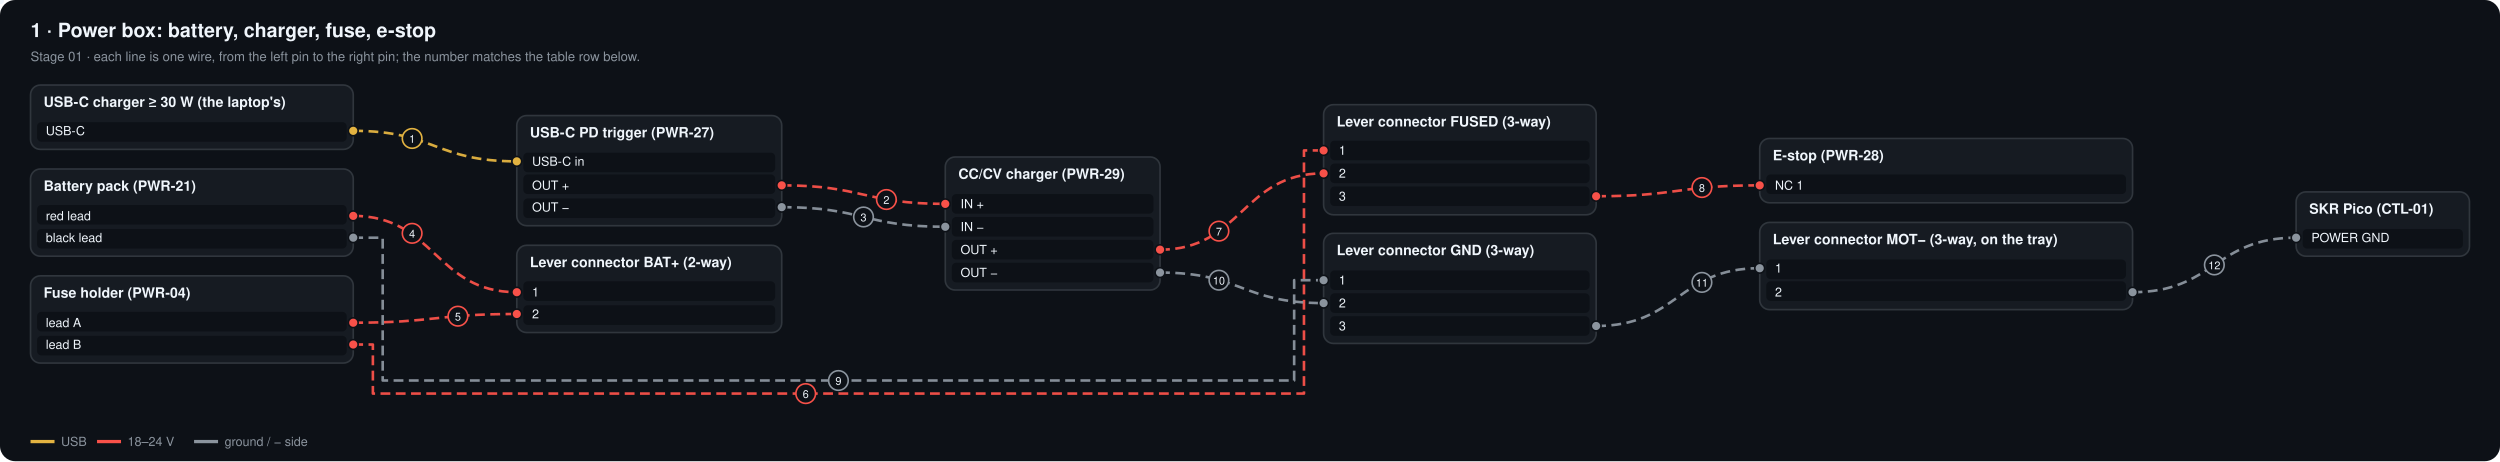
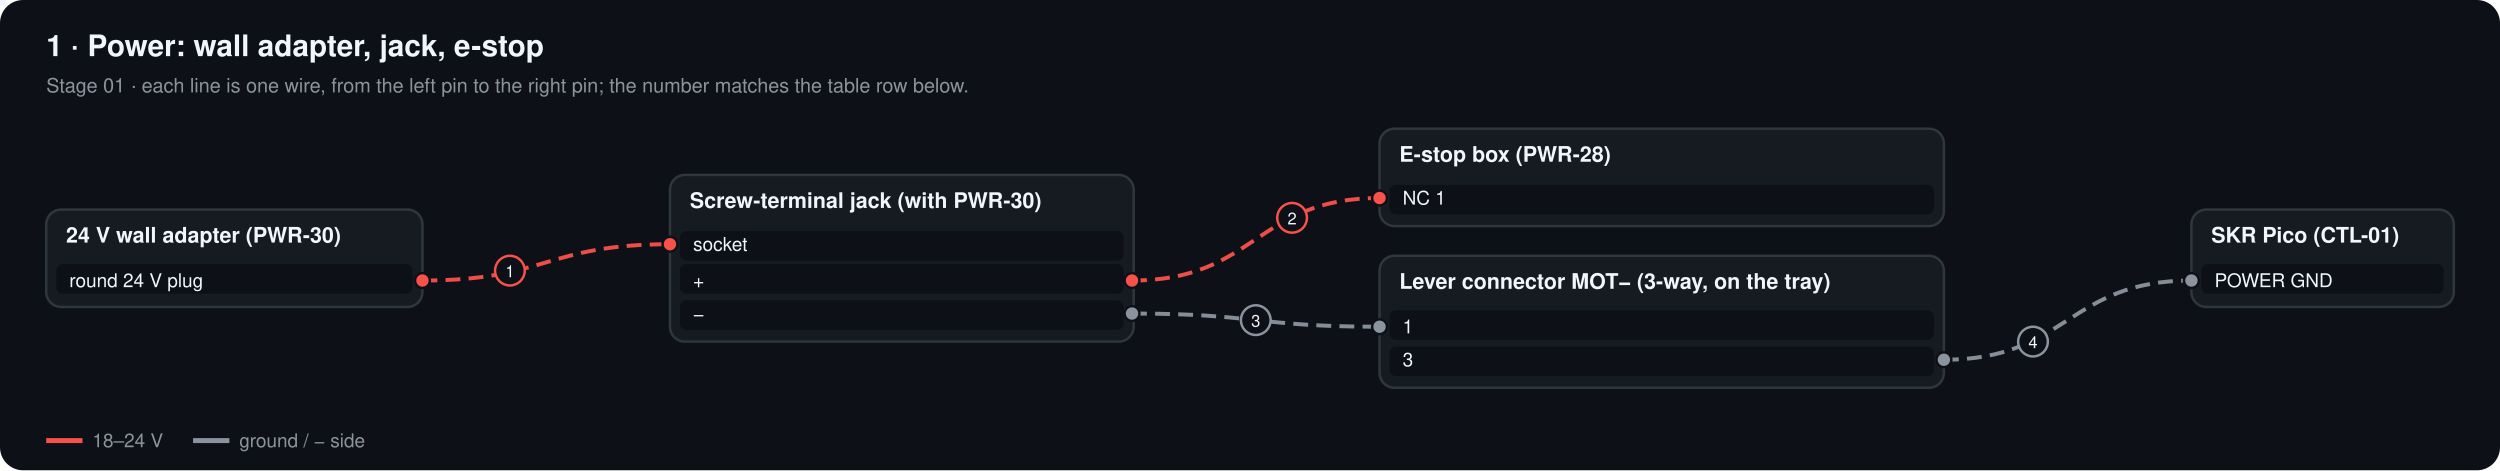
- <svg xmlns="http://www.w3.org/2000/svg" viewBox="0 0 2293 423" font-family="Segoe UI,Helvetica,Arial,sans-serif">
-   <rect width="2293" height="423" rx="14" fill="#0d1117" />
-   <text x="28" y="34" fill="#f0f6fc" font-size="18" font-weight="600">1 · Power box: battery, charger, fuse, e-stop</text>
+ <svg xmlns="http://www.w3.org/2000/svg" viewBox="0 0 1515 285" font-family="Segoe UI,Helvetica,Arial,sans-serif">
+   <rect width="1515" height="285" rx="14" fill="#0d1117" />
+   <text x="28" y="34" fill="#f0f6fc" font-size="18" font-weight="600">1 · Power: wall adapter, jack, e-stop</text>
  <text x="28" y="56" fill="#8b949e" font-size="12">Stage 01 · each line is one wire, from the left pin to the right pin; the number matches the table row below.</text>
-   <rect x="28" y="78" width="296" height="59" rx="9" fill="#161b22" stroke="#30363d" stroke-width="1.5" />
-   <text x="40" y="98" fill="#f0f6fc" font-size="13" font-weight="600">USB-C charger ≥ 30 W (the laptop's)</text>
-   <rect x="34" y="112" width="284" height="18" rx="4" fill="#0d1117" />
-   <text x="42" y="124" fill="#f0f6fc" font-size="11.5">USB-C</text>
-   <rect x="474" y="106" width="243" height="101" rx="9" fill="#161b22" stroke="#30363d" stroke-width="1.5" />
-   <text x="486" y="126" fill="#f0f6fc" font-size="13" font-weight="600">USB-C PD trigger (PWR-27)</text>
-   <rect x="480" y="140" width="231" height="18" rx="4" fill="#0d1117" />
-   <text x="488" y="152" fill="#f0f6fc" font-size="11.5">USB-C in</text>
-   <rect x="480" y="160" width="231" height="18" rx="4" fill="#0d1117" />
-   <text x="488" y="174" fill="#f0f6fc" font-size="11.5">OUT +</text>
-   <rect x="480" y="182" width="231" height="18" rx="4" fill="#0d1117" />
-   <text x="488" y="194" fill="#f0f6fc" font-size="11.5">OUT −</text>
-   <rect x="867" y="144" width="197" height="122" rx="9" fill="#161b22" stroke="#30363d" stroke-width="1.5" />
-   <text x="879" y="164" fill="#f0f6fc" font-size="13" font-weight="600">CC/CV charger (PWR-29)</text>
-   <rect x="873" y="178" width="185" height="18" rx="4" fill="#0d1117" />
-   <text x="881" y="191" fill="#f0f6fc" font-size="11.5">IN +</text>
-   <rect x="873" y="199" width="185" height="18" rx="4" fill="#0d1117" />
-   <text x="881" y="212" fill="#f0f6fc" font-size="11.5">IN −</text>
-   <rect x="873" y="220" width="185" height="18" rx="4" fill="#0d1117" />
-   <text x="881" y="233" fill="#f0f6fc" font-size="11.5">OUT +</text>
-   <rect x="873" y="241" width="185" height="18" rx="4" fill="#0d1117" />
-   <text x="881" y="254" fill="#f0f6fc" font-size="11.5">OUT −</text>
-   <rect x="28" y="155" width="296" height="80" rx="9" fill="#161b22" stroke="#30363d" stroke-width="1.5" />
-   <text x="40" y="175" fill="#f0f6fc" font-size="13" font-weight="600">Battery pack (PWR-21)</text>
-   <rect x="34" y="188" width="284" height="18" rx="4" fill="#0d1117" />
-   <text x="42" y="202" fill="#f0f6fc" font-size="11.5">red lead</text>
-   <rect x="34" y="210" width="284" height="18" rx="4" fill="#0d1117" />
-   <text x="42" y="222" fill="#f0f6fc" font-size="11.5">black lead</text>
-   <rect x="474" y="225" width="243" height="80" rx="9" fill="#161b22" stroke="#30363d" stroke-width="1.5" />
-   <text x="486" y="245" fill="#f0f6fc" font-size="13" font-weight="600">Lever connector BAT+ (2-way)</text>
-   <rect x="480" y="258" width="231" height="18" rx="4" fill="#0d1117" />
-   <text x="488" y="272" fill="#f0f6fc" font-size="11.5">1</text>
-   <rect x="480" y="280" width="231" height="18" rx="4" fill="#0d1117" />
-   <text x="488" y="292" fill="#f0f6fc" font-size="11.5">2</text>
-   <rect x="28" y="253" width="296" height="80" rx="9" fill="#161b22" stroke="#30363d" stroke-width="1.5" />
-   <text x="40" y="273" fill="#f0f6fc" font-size="13" font-weight="600">Fuse holder (PWR-04)</text>
-   <rect x="34" y="286" width="284" height="18" rx="4" fill="#0d1117" />
-   <text x="42" y="300" fill="#f0f6fc" font-size="11.5">lead A</text>
-   <rect x="34" y="308" width="284" height="18" rx="4" fill="#0d1117" />
-   <text x="42" y="320" fill="#f0f6fc" font-size="11.5">lead B</text>
-   <rect x="1214" y="96" width="250" height="101" rx="9" fill="#161b22" stroke="#30363d" stroke-width="1.5" />
-   <text x="1226" y="116" fill="#f0f6fc" font-size="13" font-weight="600">Lever connector FUSED (3-way)</text>
-   <rect x="1220" y="129" width="238" height="18" rx="4" fill="#0d1117" />
-   <text x="1228" y="142" fill="#f0f6fc" font-size="11.5">1</text>
-   <rect x="1220" y="150" width="238" height="18" rx="4" fill="#0d1117" />
-   <text x="1228" y="163" fill="#f0f6fc" font-size="11.5">2</text>
-   <rect x="1220" y="171" width="238" height="18" rx="4" fill="#0d1117" />
-   <text x="1228" y="184" fill="#f0f6fc" font-size="11.5">3</text>
-   <rect x="1614" y="127" width="342" height="59" rx="9" fill="#161b22" stroke="#30363d" stroke-width="1.5" />
-   <text x="1626" y="147" fill="#f0f6fc" font-size="13" font-weight="600">E-stop (PWR-28)</text>
-   <rect x="1620" y="160" width="330" height="18" rx="4" fill="#0d1117" />
-   <text x="1628" y="174" fill="#f0f6fc" font-size="11.5">NC 1</text>
-   <rect x="1214" y="214" width="250" height="101" rx="9" fill="#161b22" stroke="#30363d" stroke-width="1.5" />
-   <text x="1226" y="234" fill="#f0f6fc" font-size="13" font-weight="600">Lever connector GND (3-way)</text>
-   <rect x="1220" y="248" width="238" height="18" rx="4" fill="#0d1117" />
-   <text x="1228" y="261" fill="#f0f6fc" font-size="11.5">1</text>
-   <rect x="1220" y="269" width="238" height="18" rx="4" fill="#0d1117" />
-   <text x="1228" y="282" fill="#f0f6fc" font-size="11.5">2</text>
-   <rect x="1220" y="290" width="238" height="18" rx="4" fill="#0d1117" />
-   <text x="1228" y="303" fill="#f0f6fc" font-size="11.5">3</text>
-   <rect x="1614" y="204" width="342" height="80" rx="9" fill="#161b22" stroke="#30363d" stroke-width="1.5" />
-   <text x="1626" y="224" fill="#f0f6fc" font-size="13" font-weight="600">Lever connector MOT− (3-way, on the tray)</text>
-   <rect x="1620" y="238" width="330" height="18" rx="4" fill="#0d1117" />
-   <text x="1628" y="250" fill="#f0f6fc" font-size="11.5">1</text>
-   <rect x="1620" y="258" width="330" height="18" rx="4" fill="#0d1117" />
-   <text x="1628" y="272" fill="#f0f6fc" font-size="11.5">2</text>
-   <rect x="2106" y="176" width="159" height="59" rx="9" fill="#161b22" stroke="#30363d" stroke-width="1.5" />
-   <text x="2118" y="196" fill="#f0f6fc" font-size="13" font-weight="600">SKR Pico (CTL-01)</text>
-   <rect x="2112" y="210" width="147" height="18" rx="4" fill="#0d1117" />
-   <text x="2120" y="222" fill="#f0f6fc" font-size="11.5">POWER GND</text>
-   <path d="M324,120 C399,120 399,148 474,148" fill="none" stroke="#e3b341" stroke-width="2.4" stroke-linejoin="round" stroke-dasharray="9 5" opacity="0.95">
+   <rect x="28" y="127" width="228" height="59" rx="9" fill="#161b22" stroke="#30363d" stroke-width="1.5" />
+   <text x="40" y="147" fill="#f0f6fc" font-size="13" font-weight="600">24 V wall adapter (PWR-30)</text>
+   <rect x="34" y="160" width="216" height="18" rx="4" fill="#0d1117" />
+   <text x="42" y="174" fill="#f0f6fc" font-size="11.5">round 24 V plug</text>
+   <rect x="406" y="106" width="281" height="101" rx="9" fill="#161b22" stroke="#30363d" stroke-width="1.5" />
+   <text x="418" y="126" fill="#f0f6fc" font-size="13" font-weight="600">Screw-terminal jack (with PWR-30)</text>
+   <rect x="412" y="140" width="269" height="18" rx="4" fill="#0d1117" />
+   <text x="420" y="152" fill="#f0f6fc" font-size="11.5">socket</text>
+   <rect x="412" y="160" width="269" height="18" rx="4" fill="#0d1117" />
+   <text x="420" y="174" fill="#f0f6fc" font-size="11.5">+</text>
+   <rect x="412" y="182" width="269" height="18" rx="4" fill="#0d1117" />
+   <text x="420" y="194" fill="#f0f6fc" font-size="11.5">−</text>
+   <rect x="836" y="78" width="342" height="59" rx="9" fill="#161b22" stroke="#30363d" stroke-width="1.5" />
+   <text x="848" y="98" fill="#f0f6fc" font-size="13" font-weight="600">E-stop box (PWR-28)</text>
+   <rect x="842" y="112" width="330" height="18" rx="4" fill="#0d1117" />
+   <text x="850" y="124" fill="#f0f6fc" font-size="11.5">NC 1</text>
+   <rect x="836" y="155" width="342" height="80" rx="9" fill="#161b22" stroke="#30363d" stroke-width="1.5" />
+   <text x="848" y="175" fill="#f0f6fc" font-size="13" font-weight="600">Lever connector MOT− (3-way, on the tray)</text>
+   <rect x="842" y="188" width="330" height="18" rx="4" fill="#0d1117" />
+   <text x="850" y="202" fill="#f0f6fc" font-size="11.5">1</text>
+   <rect x="842" y="210" width="330" height="18" rx="4" fill="#0d1117" />
+   <text x="850" y="222" fill="#f0f6fc" font-size="11.5">3</text>
+   <rect x="1328" y="127" width="159" height="59" rx="9" fill="#161b22" stroke="#30363d" stroke-width="1.5" />
+   <text x="1340" y="147" fill="#f0f6fc" font-size="13" font-weight="600">SKR Pico (CTL-01)</text>
+   <rect x="1334" y="160" width="147" height="18" rx="4" fill="#0d1117" />
+   <text x="1342" y="174" fill="#f0f6fc" font-size="11.5">POWER GND</text>
+   <path d="M256,170 C331,170 331,148 406,148" fill="none" stroke="#f85149" stroke-width="2.4" stroke-linejoin="round" stroke-dasharray="9 5" opacity="0.95">
    <animate attributeName="stroke-dashoffset" from="28" to="0" dur="1.3s" repeatCount="indefinite" />
  </path>
  <circle r="3.6" fill="#f0f6fc">
-     <animateMotion dur="2.6s" begin="0.29s" repeatCount="indefinite" path="M324,120 C399,120 399,148 474,148" />
+     <animateMotion dur="2.6s" begin="0.29s" repeatCount="indefinite" path="M256,170 C331,170 331,148 406,148" />
  </circle>
-   <circle cx="324" cy="120" r="4.5" fill="#e3b341" stroke="#0d1117" stroke-width="1.5" />
-   <circle cx="474" cy="148" r="4.5" fill="#e3b341" stroke="#0d1117" stroke-width="1.5" />
-   <circle cx="378" cy="127" r="9" fill="#0d1117" stroke="#e3b341" stroke-width="1.5" />
-   <text x="378" y="131" fill="#f0f6fc" font-size="10" text-anchor="middle">1</text>
-   <path d="M717,170 C792,170 792,187 867,187" fill="none" stroke="#f85149" stroke-width="2.4" stroke-linejoin="round" stroke-dasharray="9 5" opacity="0.95">
+   <circle cx="256" cy="170" r="4.5" fill="#f85149" stroke="#0d1117" stroke-width="1.5" />
+   <circle cx="406" cy="148" r="4.5" fill="#f85149" stroke="#0d1117" stroke-width="1.5" />
+   <circle cx="309" cy="164" r="9" fill="#0d1117" stroke="#f85149" stroke-width="1.5" />
+   <text x="309" y="168" fill="#f0f6fc" font-size="10" text-anchor="middle">1</text>
+   <path d="M686,170 C761,170 761,120 836,120" fill="none" stroke="#f85149" stroke-width="2.4" stroke-linejoin="round" stroke-dasharray="9 5" opacity="0.95">
    <animate attributeName="stroke-dashoffset" from="28" to="0" dur="1.3s" repeatCount="indefinite" />
  </path>
  <circle r="3.6" fill="#f0f6fc">
-     <animateMotion dur="2.6s" begin="0.58s" repeatCount="indefinite" path="M717,170 C792,170 792,187 867,187" />
+     <animateMotion dur="2.6s" begin="0.58s" repeatCount="indefinite" path="M686,170 C761,170 761,120 836,120" />
  </circle>
-   <circle cx="717" cy="170" r="4.5" fill="#f85149" stroke="#0d1117" stroke-width="1.5" />
-   <circle cx="867" cy="187" r="4.5" fill="#f85149" stroke="#0d1117" stroke-width="1.5" />
-   <circle cx="813" cy="183" r="9" fill="#0d1117" stroke="#f85149" stroke-width="1.5" />
-   <text x="813" y="187" fill="#f0f6fc" font-size="10" text-anchor="middle">2</text>
-   <path d="M717,190 C792,190 792,208 867,208" fill="none" stroke="#8b949e" stroke-width="2.4" stroke-linejoin="round" stroke-dasharray="9 5" opacity="0.95">
+   <circle cx="686" cy="170" r="4.5" fill="#f85149" stroke="#0d1117" stroke-width="1.5" />
+   <circle cx="836" cy="120" r="4.5" fill="#f85149" stroke="#0d1117" stroke-width="1.5" />
+   <circle cx="783" cy="132" r="9" fill="#0d1117" stroke="#f85149" stroke-width="1.5" />
+   <text x="783" y="136" fill="#f0f6fc" font-size="10" text-anchor="middle">2</text>
+   <path d="M686,190 C761,190 761,198 836,198" fill="none" stroke="#8b949e" stroke-width="2.4" stroke-linejoin="round" stroke-dasharray="9 5" opacity="0.95">
    <animate attributeName="stroke-dashoffset" from="28" to="0" dur="1.3s" repeatCount="indefinite" />
  </path>
  <circle r="3.6" fill="#f0f6fc">
-     <animateMotion dur="2.6s" begin="0.87s" repeatCount="indefinite" path="M717,190 C792,190 792,208 867,208" />
+     <animateMotion dur="2.6s" begin="0.87s" repeatCount="indefinite" path="M686,190 C761,190 761,198 836,198" />
  </circle>
-   <circle cx="717" cy="190" r="4.5" fill="#8b949e" stroke="#0d1117" stroke-width="1.5" />
-   <circle cx="867" cy="208" r="4.5" fill="#8b949e" stroke="#0d1117" stroke-width="1.5" />
-   <circle cx="792" cy="199" r="9" fill="#0d1117" stroke="#8b949e" stroke-width="1.5" />
-   <text x="792" y="203" fill="#f0f6fc" font-size="10" text-anchor="middle">3</text>
-   <path d="M324,198 C399,198 399,268 474,268" fill="none" stroke="#f85149" stroke-width="2.4" stroke-linejoin="round" stroke-dasharray="9 5" opacity="0.95">
+   <circle cx="686" cy="190" r="4.5" fill="#8b949e" stroke="#0d1117" stroke-width="1.5" />
+   <circle cx="836" cy="198" r="4.5" fill="#8b949e" stroke="#0d1117" stroke-width="1.5" />
+   <circle cx="761" cy="194" r="9" fill="#0d1117" stroke="#8b949e" stroke-width="1.5" />
+   <text x="761" y="198" fill="#f0f6fc" font-size="10" text-anchor="middle">3</text>
+   <path d="M1178,218 C1253,218 1253,170 1328,170" fill="none" stroke="#8b949e" stroke-width="2.4" stroke-linejoin="round" stroke-dasharray="9 5" opacity="0.95">
    <animate attributeName="stroke-dashoffset" from="28" to="0" dur="1.3s" repeatCount="indefinite" />
  </path>
  <circle r="3.6" fill="#f0f6fc">
-     <animateMotion dur="2.6s" begin="1.16s" repeatCount="indefinite" path="M324,198 C399,198 399,268 474,268" />
+     <animateMotion dur="2.6s" begin="1.16s" repeatCount="indefinite" path="M1178,218 C1253,218 1253,170 1328,170" />
  </circle>
-   <circle cx="324" cy="198" r="4.5" fill="#f85149" stroke="#0d1117" stroke-width="1.5" />
-   <circle cx="474" cy="268" r="4.5" fill="#f85149" stroke="#0d1117" stroke-width="1.5" />
-   <circle cx="378" cy="214" r="9" fill="#0d1117" stroke="#f85149" stroke-width="1.5" />
-   <text x="378" y="218" fill="#f0f6fc" font-size="10" text-anchor="middle">4</text>
-   <path d="M324,296 C399,296 399,288 474,288" fill="none" stroke="#f85149" stroke-width="2.4" stroke-linejoin="round" stroke-dasharray="9 5" opacity="0.95">
-     <animate attributeName="stroke-dashoffset" from="28" to="0" dur="1.3s" repeatCount="indefinite" />
-   </path>
-   <circle r="3.6" fill="#f0f6fc">
-     <animateMotion dur="2.6s" begin="1.45s" repeatCount="indefinite" path="M324,296 C399,296 399,288 474,288" />
-   </circle>
-   <circle cx="324" cy="296" r="4.5" fill="#f85149" stroke="#0d1117" stroke-width="1.5" />
-   <circle cx="474" cy="288" r="4.5" fill="#f85149" stroke="#0d1117" stroke-width="1.5" />
-   <circle cx="420" cy="290" r="9" fill="#0d1117" stroke="#f85149" stroke-width="1.5" />
-   <text x="420" y="294" fill="#f0f6fc" font-size="10" text-anchor="middle">5</text>
-   <path d="M324,316 H342 V361 H1196 V138 H1214" fill="none" stroke="#f85149" stroke-width="2.4" stroke-linejoin="round" stroke-dasharray="9 5" opacity="0.95">
-     <animate attributeName="stroke-dashoffset" from="28" to="0" dur="1.3s" repeatCount="indefinite" />
-   </path>
-   <circle r="3.6" fill="#f0f6fc">
-     <animateMotion dur="2.6s" begin="1.74s" repeatCount="indefinite" path="M324,316 H342 V361 H1196 V138 H1214" />
-   </circle>
-   <circle cx="324" cy="316" r="4.5" fill="#f85149" stroke="#0d1117" stroke-width="1.5" />
-   <circle cx="1214" cy="138" r="4.5" fill="#f85149" stroke="#0d1117" stroke-width="1.5" />
-   <circle cx="739" cy="361" r="9" fill="#0d1117" stroke="#f85149" stroke-width="1.5" />
-   <text x="739" y="365" fill="#f0f6fc" font-size="10" text-anchor="middle">6</text>
-   <path d="M1064,229 C1139,229 1139,159 1214,159" fill="none" stroke="#f85149" stroke-width="2.4" stroke-linejoin="round" stroke-dasharray="9 5" opacity="0.95">
-     <animate attributeName="stroke-dashoffset" from="28" to="0" dur="1.3s" repeatCount="indefinite" />
-   </path>
-   <circle r="3.6" fill="#f0f6fc">
-     <animateMotion dur="2.6s" begin="2.03s" repeatCount="indefinite" path="M1064,229 C1139,229 1139,159 1214,159" />
-   </circle>
-   <circle cx="1064" cy="229" r="4.5" fill="#f85149" stroke="#0d1117" stroke-width="1.5" />
-   <circle cx="1214" cy="159" r="4.5" fill="#f85149" stroke="#0d1117" stroke-width="1.5" />
-   <circle cx="1118" cy="212" r="9" fill="#0d1117" stroke="#f85149" stroke-width="1.5" />
-   <text x="1118" y="216" fill="#f0f6fc" font-size="10" text-anchor="middle">7</text>
-   <path d="M1464,180 C1539,180 1539,170 1614,170" fill="none" stroke="#f85149" stroke-width="2.4" stroke-linejoin="round" stroke-dasharray="9 5" opacity="0.95">
-     <animate attributeName="stroke-dashoffset" from="28" to="0" dur="1.3s" repeatCount="indefinite" />
-   </path>
-   <circle r="3.6" fill="#f0f6fc">
-     <animateMotion dur="2.6s" begin="2.32s" repeatCount="indefinite" path="M1464,180 C1539,180 1539,170 1614,170" />
-   </circle>
-   <circle cx="1464" cy="180" r="4.5" fill="#f85149" stroke="#0d1117" stroke-width="1.5" />
-   <circle cx="1614" cy="170" r="4.5" fill="#f85149" stroke="#0d1117" stroke-width="1.5" />
-   <circle cx="1561" cy="172" r="9" fill="#0d1117" stroke="#f85149" stroke-width="1.5" />
-   <text x="1561" y="176" fill="#f0f6fc" font-size="10" text-anchor="middle">8</text>
-   <path d="M324,218 H351 V349 H1187 V257 H1214" fill="none" stroke="#8b949e" stroke-width="2.4" stroke-linejoin="round" stroke-dasharray="9 5" opacity="0.95">
-     <animate attributeName="stroke-dashoffset" from="28" to="0" dur="1.3s" repeatCount="indefinite" />
-   </path>
-   <circle r="3.6" fill="#f0f6fc">
-     <animateMotion dur="2.6s" begin="0.00s" repeatCount="indefinite" path="M324,218 H351 V349 H1187 V257 H1214" />
-   </circle>
-   <circle cx="324" cy="218" r="4.5" fill="#8b949e" stroke="#0d1117" stroke-width="1.5" />
-   <circle cx="1214" cy="257" r="4.5" fill="#8b949e" stroke="#0d1117" stroke-width="1.5" />
-   <circle cx="769" cy="349" r="9" fill="#0d1117" stroke="#8b949e" stroke-width="1.5" />
-   <text x="769" y="353" fill="#f0f6fc" font-size="10" text-anchor="middle">9</text>
-   <path d="M1064,250 C1139,250 1139,278 1214,278" fill="none" stroke="#8b949e" stroke-width="2.4" stroke-linejoin="round" stroke-dasharray="9 5" opacity="0.95">
-     <animate attributeName="stroke-dashoffset" from="28" to="0" dur="1.3s" repeatCount="indefinite" />
-   </path>
-   <circle r="3.6" fill="#f0f6fc">
-     <animateMotion dur="2.6s" begin="0.29s" repeatCount="indefinite" path="M1064,250 C1139,250 1139,278 1214,278" />
-   </circle>
-   <circle cx="1064" cy="250" r="4.5" fill="#8b949e" stroke="#0d1117" stroke-width="1.5" />
-   <circle cx="1214" cy="278" r="4.5" fill="#8b949e" stroke="#0d1117" stroke-width="1.5" />
-   <circle cx="1118" cy="257" r="9" fill="#0d1117" stroke="#8b949e" stroke-width="1.5" />
-   <text x="1118" y="261" fill="#f0f6fc" font-size="10" text-anchor="middle">10</text>
-   <path d="M1464,299 C1539,299 1539,246 1614,246" fill="none" stroke="#8b949e" stroke-width="2.4" stroke-linejoin="round" stroke-dasharray="9 5" opacity="0.95">
-     <animate attributeName="stroke-dashoffset" from="28" to="0" dur="1.3s" repeatCount="indefinite" />
-   </path>
-   <circle r="3.6" fill="#f0f6fc">
-     <animateMotion dur="2.6s" begin="0.58s" repeatCount="indefinite" path="M1464,299 C1539,299 1539,246 1614,246" />
-   </circle>
-   <circle cx="1464" cy="299" r="4.5" fill="#8b949e" stroke="#0d1117" stroke-width="1.5" />
-   <circle cx="1614" cy="246" r="4.5" fill="#8b949e" stroke="#0d1117" stroke-width="1.5" />
-   <circle cx="1561" cy="259" r="9" fill="#0d1117" stroke="#8b949e" stroke-width="1.5" />
-   <text x="1561" y="263" fill="#f0f6fc" font-size="10" text-anchor="middle">11</text>
-   <path d="M1956,268 C2031,268 2031,218 2106,218" fill="none" stroke="#8b949e" stroke-width="2.4" stroke-linejoin="round" stroke-dasharray="9 5" opacity="0.95">
-     <animate attributeName="stroke-dashoffset" from="28" to="0" dur="1.3s" repeatCount="indefinite" />
-   </path>
-   <circle r="3.6" fill="#f0f6fc">
-     <animateMotion dur="2.6s" begin="0.87s" repeatCount="indefinite" path="M1956,268 C2031,268 2031,218 2106,218" />
-   </circle>
-   <circle cx="1956" cy="268" r="4.5" fill="#8b949e" stroke="#0d1117" stroke-width="1.5" />
-   <circle cx="2106" cy="218" r="4.5" fill="#8b949e" stroke="#0d1117" stroke-width="1.5" />
-   <circle cx="2031" cy="243" r="9" fill="#0d1117" stroke="#8b949e" stroke-width="1.5" />
-   <text x="2031" y="247" fill="#f0f6fc" font-size="10" text-anchor="middle">12</text>
-   <line x1="28" y1="405" x2="50" y2="405" stroke="#e3b341" stroke-width="3" />
-   <text x="56" y="409" fill="#8b949e" font-size="11.5">USB</text>
-   <line x1="89" y1="405" x2="111" y2="405" stroke="#f85149" stroke-width="3" />
-   <text x="117" y="409" fill="#8b949e" font-size="11.5">18–24 V</text>
-   <line x1="178" y1="405" x2="200" y2="405" stroke="#8b949e" stroke-width="3" />
-   <text x="206" y="409" fill="#8b949e" font-size="11.5">ground / − side</text>
+   <circle cx="1178" cy="218" r="4.5" fill="#8b949e" stroke="#0d1117" stroke-width="1.5" />
+   <circle cx="1328" cy="170" r="4.5" fill="#8b949e" stroke="#0d1117" stroke-width="1.5" />
+   <circle cx="1232" cy="207" r="9" fill="#0d1117" stroke="#8b949e" stroke-width="1.5" />
+   <text x="1232" y="211" fill="#f0f6fc" font-size="10" text-anchor="middle">4</text>
+   <line x1="28" y1="267" x2="50" y2="267" stroke="#f85149" stroke-width="3" />
+   <text x="56" y="271" fill="#8b949e" font-size="11.5">18–24 V</text>
+   <line x1="117" y1="267" x2="139" y2="267" stroke="#8b949e" stroke-width="3" />
+   <text x="145" y="271" fill="#8b949e" font-size="11.5">ground / − side</text>
</svg>
